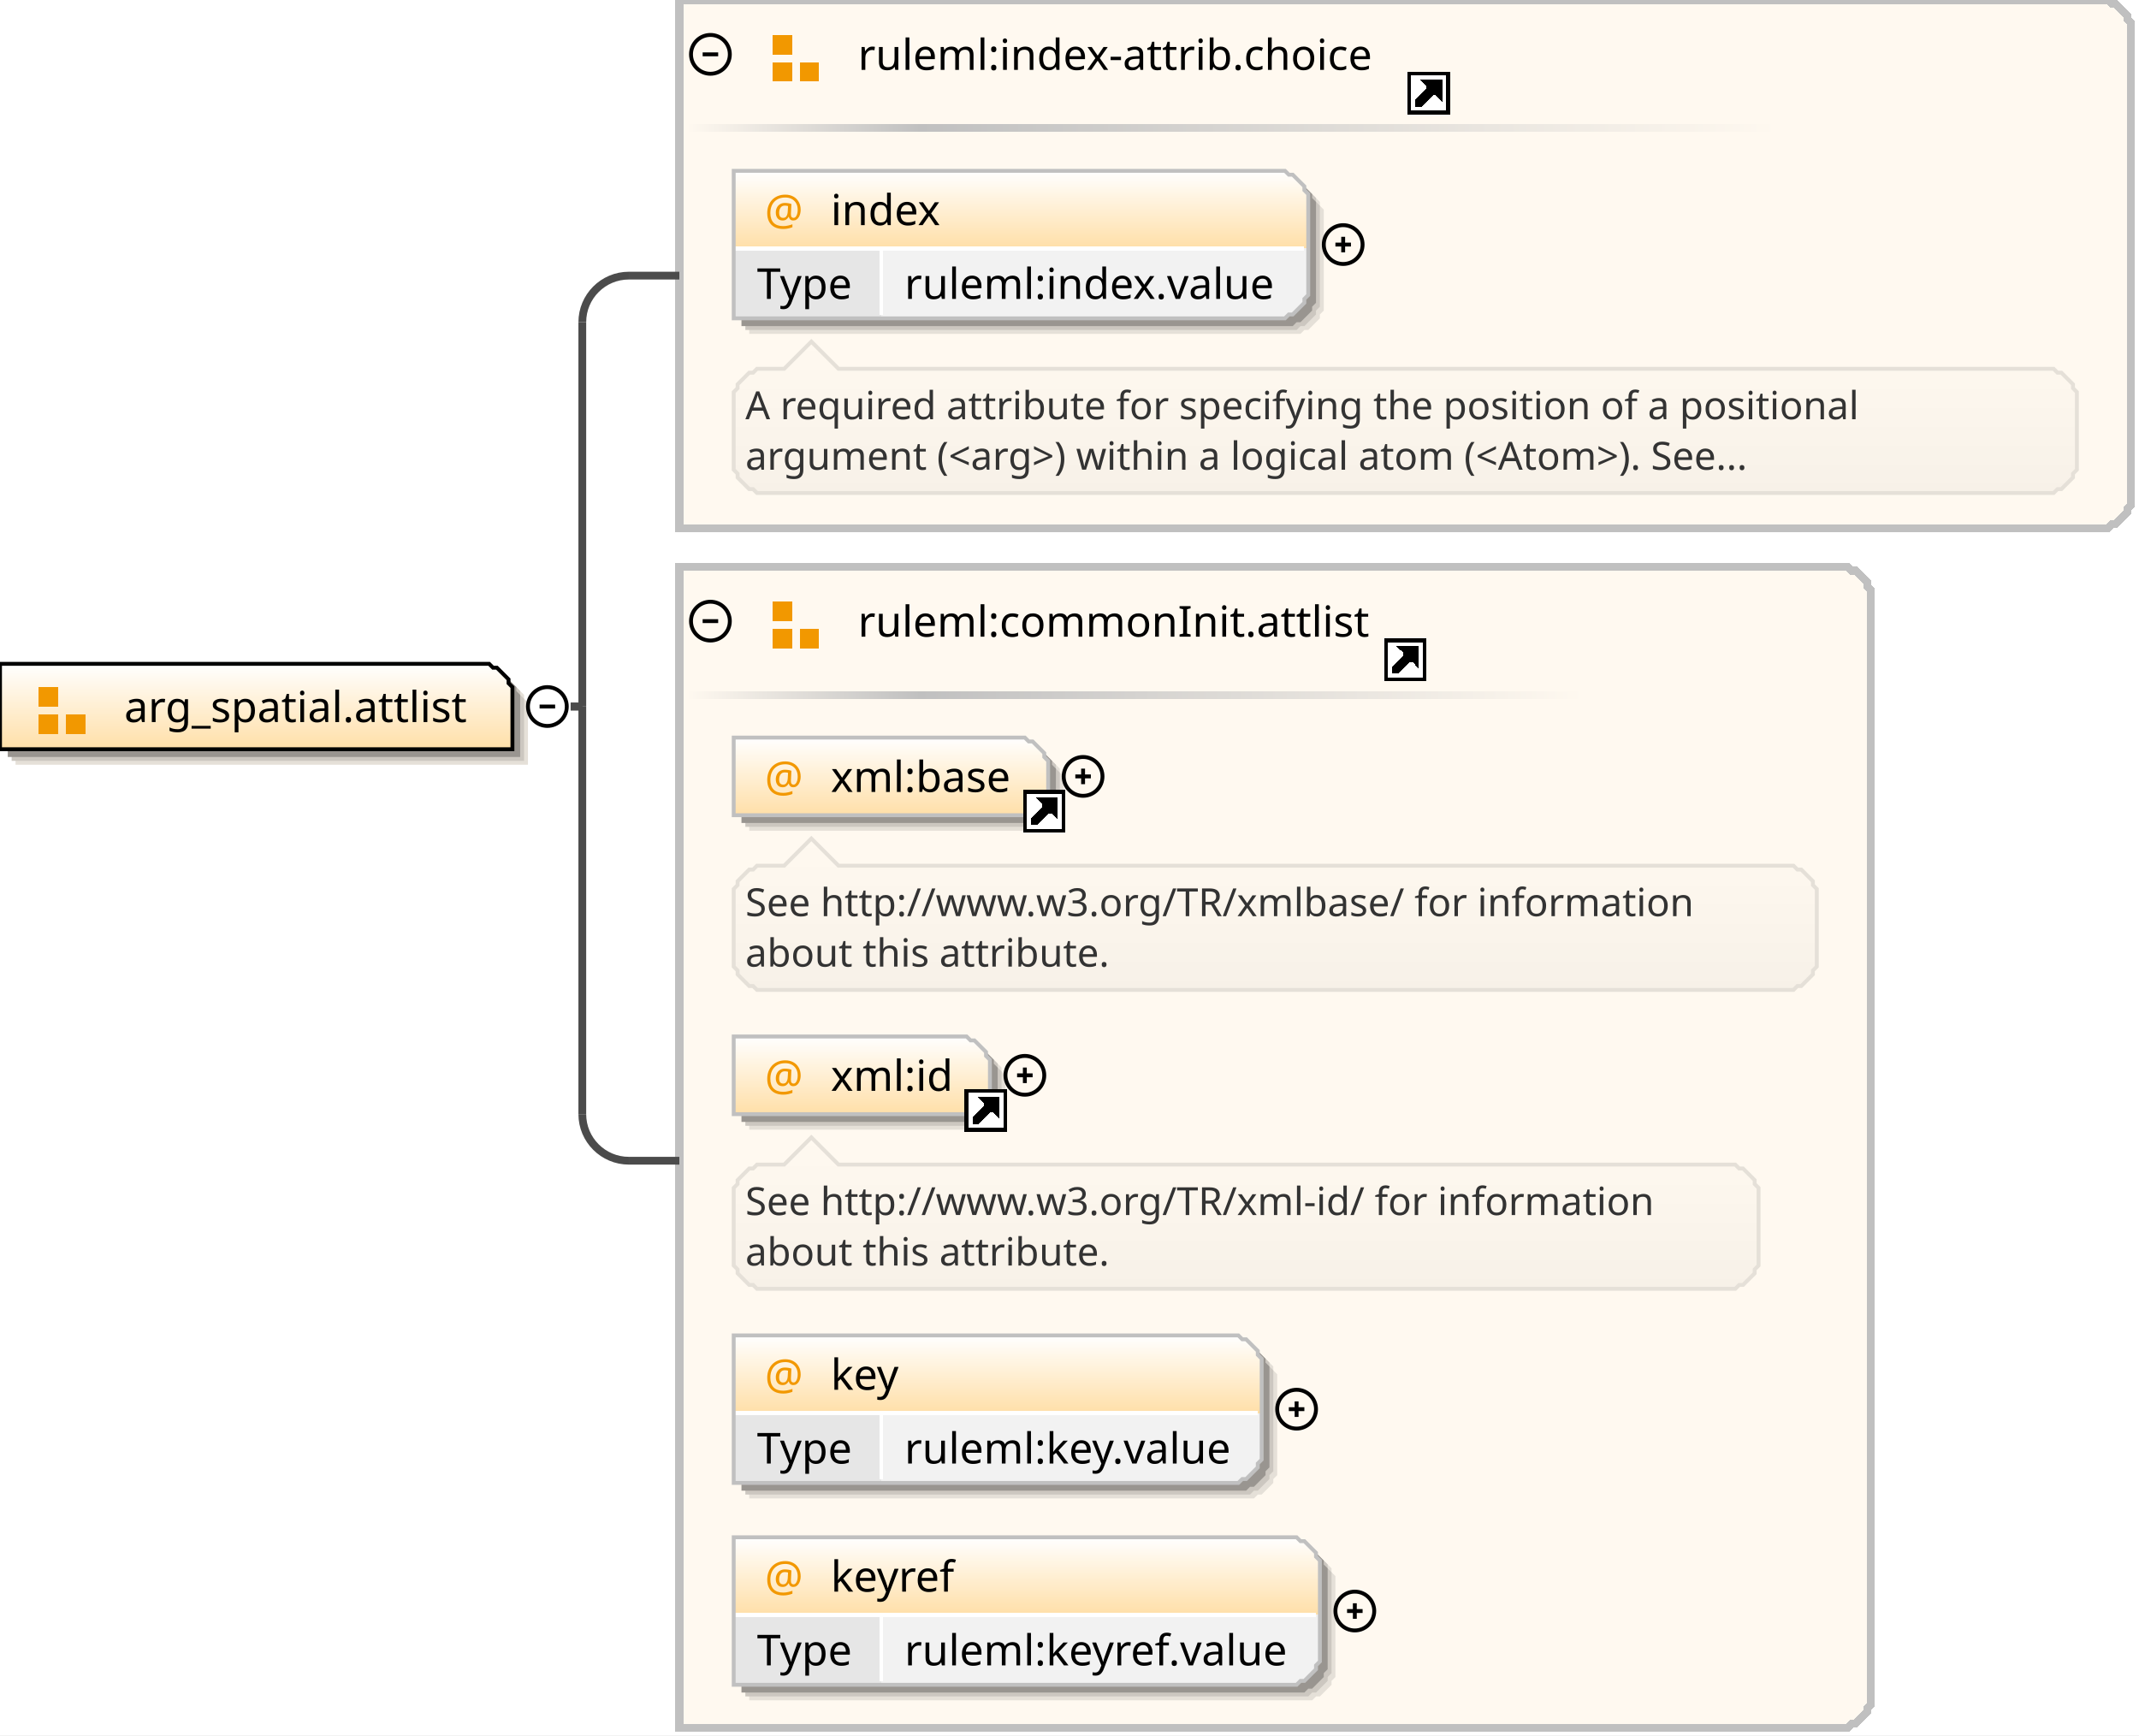
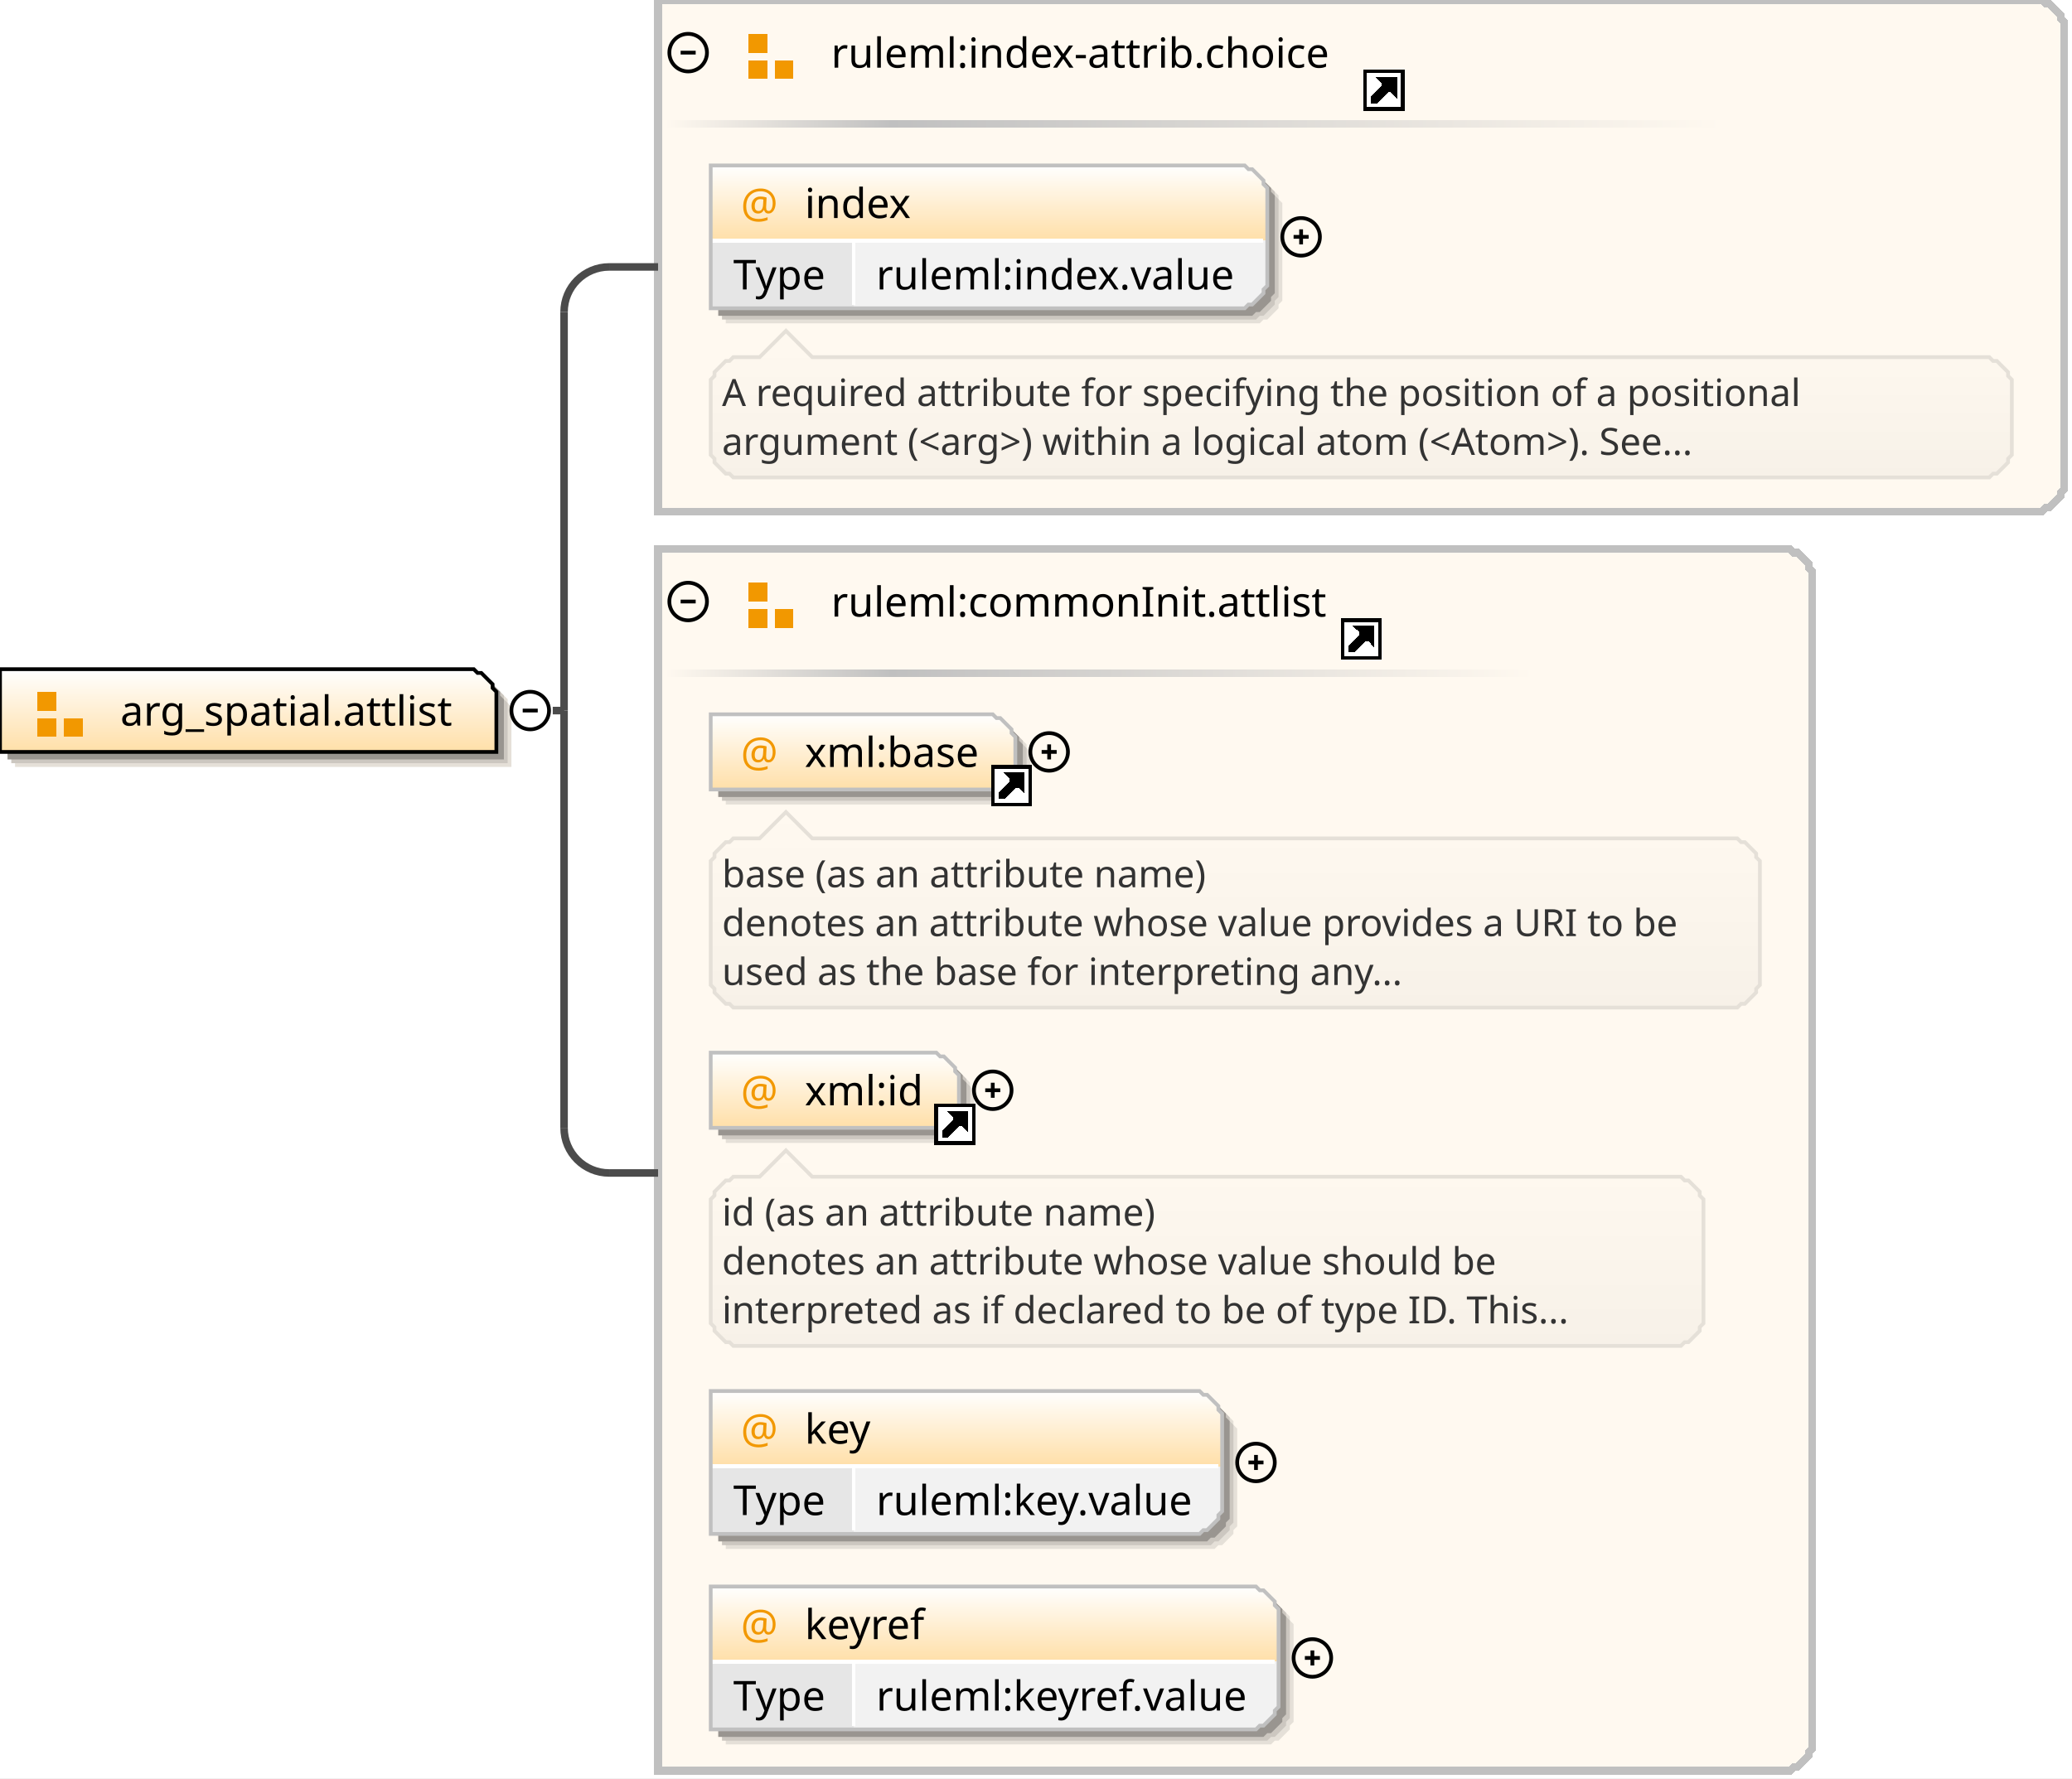
- <svg xmlns="http://www.w3.org/2000/svg" color-interpolation="auto" color-rendering="auto" fill="black" fill-opacity="1" font-family="'Dialog'" font-size="12" font-style="normal" font-weight="normal" height="447" image-rendering="auto" shape-rendering="auto" stroke="black" stroke-dasharray="none" stroke-dashoffset="0" stroke-linecap="square" stroke-linejoin="miter" stroke-miterlimit="10" stroke-opacity="1" stroke-width="1" text-rendering="auto" width="551">
+ <svg xmlns="http://www.w3.org/2000/svg" color-interpolation="auto" color-rendering="auto" fill="black" fill-opacity="1" font-family="'Dialog'" font-size="12" font-style="normal" font-weight="normal" height="473" image-rendering="auto" shape-rendering="auto" stroke="black" stroke-dasharray="none" stroke-dashoffset="0" stroke-linecap="square" stroke-linejoin="miter" stroke-miterlimit="10" stroke-opacity="1" stroke-width="1" text-rendering="auto" width="551">
  <defs id="genericDefs" />
  <g>
    <defs id="defs1">
-       <linearGradient gradientUnits="userSpaceOnUse" id="linearGradient1" spreadMethod="pad" x1="0" x2="0" y1="171" y2="193">
+       <linearGradient gradientUnits="userSpaceOnUse" id="linearGradient1" spreadMethod="pad" x1="0" x2="0" y1="178" y2="200">
        <stop offset="0%" stop-color="white" stop-opacity="1" />
        <stop offset="100%" stop-color="rgb(255,223,168)" stop-opacity="1" />
      </linearGradient>
      <linearGradient gradientUnits="userSpaceOnUse" id="linearGradient2" spreadMethod="pad" x1="237" x2="458" y1="32" y2="32">
        <stop offset="0%" stop-color="silver" stop-opacity="1" />
        <stop offset="100%" stop-color="rgb(255,249,240)" stop-opacity="1" />
      </linearGradient>
      <linearGradient gradientUnits="userSpaceOnUse" id="linearGradient3" spreadMethod="pad" x1="177" x2="237" y1="32" y2="32">
        <stop offset="0%" stop-color="rgb(255,249,240)" stop-opacity="1" />
        <stop offset="100%" stop-color="silver" stop-opacity="1" />
      </linearGradient>
      <linearGradient gradientUnits="userSpaceOnUse" id="linearGradient4" spreadMethod="pad" x1="189" x2="189" y1="44" y2="64">
        <stop offset="0%" stop-color="white" stop-opacity="1" />
        <stop offset="100%" stop-color="rgb(255,223,168)" stop-opacity="1" />
      </linearGradient>
      <linearGradient gradientUnits="userSpaceOnUse" id="linearGradient5" spreadMethod="pad" x1="189" x2="189" y1="88" y2="127">
        <stop offset="0%" stop-color="rgb(255,249,240)" stop-opacity="1" />
        <stop offset="100%" stop-color="rgb(247,241,232)" stop-opacity="1" />
      </linearGradient>
      <linearGradient gradientUnits="userSpaceOnUse" id="linearGradient6" spreadMethod="pad" x1="237" x2="408" y1="178" y2="178">
        <stop offset="0%" stop-color="silver" stop-opacity="1" />
        <stop offset="100%" stop-color="rgb(255,249,240)" stop-opacity="1" />
      </linearGradient>
      <linearGradient gradientUnits="userSpaceOnUse" id="linearGradient7" spreadMethod="pad" x1="177" x2="237" y1="178" y2="178">
        <stop offset="0%" stop-color="rgb(255,249,240)" stop-opacity="1" />
        <stop offset="100%" stop-color="silver" stop-opacity="1" />
      </linearGradient>
      <linearGradient gradientUnits="userSpaceOnUse" id="linearGradient8" spreadMethod="pad" x1="189" x2="189" y1="190" y2="210">
        <stop offset="0%" stop-color="white" stop-opacity="1" />
        <stop offset="100%" stop-color="rgb(255,223,168)" stop-opacity="1" />
      </linearGradient>
-       <linearGradient gradientUnits="userSpaceOnUse" id="linearGradient9" spreadMethod="pad" x1="189" x2="189" y1="216" y2="255">
+       <linearGradient gradientUnits="userSpaceOnUse" id="linearGradient9" spreadMethod="pad" x1="189" x2="189" y1="216" y2="268">
        <stop offset="0%" stop-color="rgb(255,249,240)" stop-opacity="1" />
        <stop offset="100%" stop-color="rgb(247,241,232)" stop-opacity="1" />
      </linearGradient>
-       <linearGradient gradientUnits="userSpaceOnUse" id="linearGradient10" spreadMethod="pad" x1="189" x2="189" y1="267" y2="287">
-         <stop offset="0%" stop-color="white" stop-opacity="1" />
-         <stop offset="100%" stop-color="rgb(255,223,168)" stop-opacity="1" />
-       </linearGradient>
-       <linearGradient gradientUnits="userSpaceOnUse" id="linearGradient11" spreadMethod="pad" x1="189" x2="189" y1="293" y2="332">
+       <linearGradient gradientUnits="userSpaceOnUse" id="linearGradient10" spreadMethod="pad" x1="189" x2="189" y1="280" y2="300">
+         <stop offset="0%" stop-color="white" stop-opacity="1" />
+         <stop offset="100%" stop-color="rgb(255,223,168)" stop-opacity="1" />
+       </linearGradient>
+       <linearGradient gradientUnits="userSpaceOnUse" id="linearGradient11" spreadMethod="pad" x1="189" x2="189" y1="306" y2="358">
        <stop offset="0%" stop-color="rgb(255,249,240)" stop-opacity="1" />
        <stop offset="100%" stop-color="rgb(247,241,232)" stop-opacity="1" />
      </linearGradient>
-       <linearGradient gradientUnits="userSpaceOnUse" id="linearGradient12" spreadMethod="pad" x1="189" x2="189" y1="344" y2="364">
-         <stop offset="0%" stop-color="white" stop-opacity="1" />
-         <stop offset="100%" stop-color="rgb(255,223,168)" stop-opacity="1" />
-       </linearGradient>
-       <linearGradient gradientUnits="userSpaceOnUse" id="linearGradient13" spreadMethod="pad" x1="189" x2="189" y1="396" y2="416">
+       <linearGradient gradientUnits="userSpaceOnUse" id="linearGradient12" spreadMethod="pad" x1="189" x2="189" y1="370" y2="390">
+         <stop offset="0%" stop-color="white" stop-opacity="1" />
+         <stop offset="100%" stop-color="rgb(255,223,168)" stop-opacity="1" />
+       </linearGradient>
+       <linearGradient gradientUnits="userSpaceOnUse" id="linearGradient13" spreadMethod="pad" x1="189" x2="189" y1="422" y2="442">
        <stop offset="0%" stop-color="white" stop-opacity="1" />
        <stop offset="100%" stop-color="rgb(255,223,168)" stop-opacity="1" />
      </linearGradient>
      <clipPath clipPathUnits="userSpaceOnUse" id="clipPath1">
-         <path d="M0 0 L551 0 L551 447 L0 447 L0 0 Z" />
+         <path d="M0 0 L551 0 L551 473 L0 473 L0 0 Z" />
      </clipPath>
    </defs>
    <g fill="white" stroke="white" text-rendering="geometricPrecision">
-       <rect clip-path="url(#clipPath1)" height="447" stroke="none" width="551" x="0" y="0" />
+       <rect clip-path="url(#clipPath1)" height="473" stroke="none" width="551" x="0" y="0" />
    </g>
    <g fill="rgb(229,224,216)" font-family="sans-serif" font-size="11" stroke="rgb(229,224,216)" text-rendering="geometricPrecision">
-       <polygon clip-path="url(#clipPath1)" points=" 4 175 130 175 131 176 132 176 133 177 134 178 135 179 135 180 136 181 136 197 4 197" stroke="none" />
-       <polygon clip-path="url(#clipPath1)" fill="rgb(204,199,192)" points=" 3 174 129 174 130 175 131 175 132 176 133 177 134 178 134 179 135 180 135 196 3 196" stroke="none" />
-       <polygon clip-path="url(#clipPath1)" fill="rgb(153,149,144)" points=" 2 173 128 173 129 174 130 174 131 175 132 176 133 177 133 178 134 179 134 195 2 195" stroke="none" />
-       <polygon clip-path="url(#clipPath1)" fill="url(#linearGradient1)" points=" 0 171 126 171 127 172 128 172 129 173 130 174 131 175 131 176 132 177 132 193 0 193" shape-rendering="crispEdges" stroke="none" />
-       <polygon clip-path="url(#clipPath1)" fill="none" points=" 0 171 126 171 127 172 128 172 129 173 130 174 131 175 131 176 132 177 132 193 0 193" stroke="black" stroke-linecap="butt" />
+       <polygon clip-path="url(#clipPath1)" points=" 4 182 130 182 131 183 132 183 133 184 134 185 135 186 135 187 136 188 136 204 4 204" stroke="none" />
+       <polygon clip-path="url(#clipPath1)" fill="rgb(204,199,192)" points=" 3 181 129 181 130 182 131 182 132 183 133 184 134 185 134 186 135 187 135 203 3 203" stroke="none" />
+       <polygon clip-path="url(#clipPath1)" fill="rgb(153,149,144)" points=" 2 180 128 180 129 181 130 181 131 182 132 183 133 184 133 185 134 186 134 202 2 202" stroke="none" />
+       <polygon clip-path="url(#clipPath1)" fill="url(#linearGradient1)" points=" 0 178 126 178 127 179 128 179 129 180 130 181 131 182 131 183 132 184 132 200 0 200" shape-rendering="crispEdges" stroke="none" />
+       <polygon clip-path="url(#clipPath1)" fill="none" points=" 0 178 126 178 127 179 128 179 129 180 130 181 131 182 131 183 132 184 132 200 0 200" stroke="black" stroke-linecap="butt" />
    </g>
    <g fill="rgb(242,152,0)" font-family="sans-serif" font-size="11" shape-rendering="crispEdges" stroke="rgb(242,152,0)" stroke-linecap="butt" text-rendering="geometricPrecision">
-       <rect clip-path="url(#clipPath1)" height="5" stroke="none" width="5" x="10" y="177" />
      <rect clip-path="url(#clipPath1)" height="5" stroke="none" width="5" x="10" y="184" />
-       <rect clip-path="url(#clipPath1)" height="5" stroke="none" width="5" x="17" y="184" />
-       <text clip-path="url(#clipPath1)" fill="black" stroke="none" x="32" xml:space="preserve" y="186">arg_spatial.attlist</text>
-       <circle clip-path="url(#clipPath1)" cx="141" cy="182" fill="none" r="5" shape-rendering="auto" stroke="black" />
-       <line clip-path="url(#clipPath1)" fill="none" shape-rendering="auto" stroke="black" x1="139" x2="143" y1="182" y2="182" />
+       <rect clip-path="url(#clipPath1)" height="5" stroke="none" width="5" x="10" y="191" />
+       <rect clip-path="url(#clipPath1)" height="5" stroke="none" width="5" x="17" y="191" />
+       <text clip-path="url(#clipPath1)" fill="black" stroke="none" x="32" xml:space="preserve" y="193">arg_spatial.attlist</text>
+       <circle clip-path="url(#clipPath1)" cx="141" cy="189" fill="none" r="5" shape-rendering="auto" stroke="black" />
+       <line clip-path="url(#clipPath1)" fill="none" shape-rendering="auto" stroke="black" x1="139" x2="143" y1="189" y2="189" />
      <polygon clip-path="url(#clipPath1)" fill="rgb(255,249,240)" points=" 175 0 543 0 544 1 545 1 546 2 547 3 548 4 548 5 549 6 549 130 548 131 548 132 547 133 546 134 545 135 544 135 543 136 175 136" stroke="none" stroke-width="2" />
      <polygon clip-path="url(#clipPath1)" fill="none" points=" 175 0 543 0 544 1 545 1 546 2 547 3 548 4 548 5 549 6 549 130 548 131 548 132 547 133 546 134 545 135 544 135 543 136 175 136" stroke="silver" stroke-width="2" />
      <rect clip-path="url(#clipPath1)" fill="url(#linearGradient2)" height="2" stroke="none" stroke-width="2" width="221" x="237" y="32" />
      <rect clip-path="url(#clipPath1)" fill="url(#linearGradient3)" height="2" stroke="none" stroke-width="2" width="60" x="177" y="32" />
      <rect clip-path="url(#clipPath1)" height="5" stroke="none" width="5" x="199" y="9" />
      <rect clip-path="url(#clipPath1)" height="5" stroke="none" width="5" x="199" y="16" />
      <rect clip-path="url(#clipPath1)" height="5" stroke="none" width="5" x="206" y="16" />
      <text clip-path="url(#clipPath1)" fill="black" stroke="none" x="221" xml:space="preserve" y="18">ruleml:index-attrib.choice</text>
      <rect clip-path="url(#clipPath1)" fill="white" height="10" stroke="none" width="10" x="363" y="19" />
      <polygon clip-path="url(#clipPath1)" fill="none" points=" 365 27 365 26 368 23 368 22 367 21 371 21 371 25 370 24 369 24 366 27" stroke="black" />
      <polygon clip-path="url(#clipPath1)" fill="black" points=" 365 27 365 26 368 23 368 22 367 21 371 21 371 25 370 24 369 24 366 27" stroke="none" />
      <rect clip-path="url(#clipPath1)" fill="none" height="10" stroke="black" width="10" x="363" y="19" />
      <circle clip-path="url(#clipPath1)" cx="183" cy="14" fill="none" r="5" shape-rendering="auto" stroke="black" />
      <line clip-path="url(#clipPath1)" fill="none" shape-rendering="auto" stroke="black" x1="181" x2="185" y1="14" y2="14" />
      <polygon clip-path="url(#clipPath1)" fill="rgb(229,224,216)" points=" 193 48 335 48 336 49 337 49 338 50 339 51 340 52 340 53 341 54 341 80 340 81 340 82 339 83 338 84 337 85 336 85 335 86 193 86" shape-rendering="auto" stroke="none" />
      <polygon clip-path="url(#clipPath1)" fill="rgb(204,199,192)" points=" 192 47 334 47 335 48 336 48 337 49 338 50 339 51 339 52 340 53 340 79 339 80 339 81 338 82 337 83 336 84 335 84 334 85 192 85" shape-rendering="auto" stroke="none" />
      <polygon clip-path="url(#clipPath1)" fill="rgb(153,149,144)" points=" 191 46 333 46 334 47 335 47 336 48 337 49 338 50 338 51 339 52 339 78 338 79 338 80 337 81 336 82 335 83 334 83 333 84 191 84" shape-rendering="auto" stroke="none" />
      <polygon clip-path="url(#clipPath1)" fill="url(#linearGradient4)" points=" 189 44 331 44 332 45 333 45 334 46 335 47 336 48 336 49 337 50 337 64 336 64 336 64 335 64 334 64 333 64 332 64 331 64 189 64" stroke="none" />
      <polygon clip-path="url(#clipPath1)" fill="rgb(230,230,230)" points=" 189 64 227 64 227 64 227 64 227 64 227 64 227 64 227 64 227 64 227 76 227 77 227 78 227 79 227 80 227 81 227 81 227 82 189 82" stroke="none" />
      <polygon clip-path="url(#clipPath1)" fill="rgb(242,242,242)" points=" 227 64 331 64 332 64 333 64 334 64 335 64 336 64 336 64 337 64 337 76 336 77 336 78 335 79 334 80 333 81 332 81 331 82 227 82" stroke="none" />
      <line clip-path="url(#clipPath1)" fill="none" stroke="white" x1="189" x2="336" y1="64" y2="64" />
      <text clip-path="url(#clipPath1)" fill="black" stroke="none" x="195" xml:space="preserve" y="77">Type</text>
      <text clip-path="url(#clipPath1)" fill="black" stroke="none" x="233" xml:space="preserve" y="77">ruleml:index.value</text>
      <line clip-path="url(#clipPath1)" fill="none" stroke="white" x1="227" x2="227" y1="64" y2="81" />
      <polygon clip-path="url(#clipPath1)" fill="none" points=" 189 44 331 44 332 45 333 45 334 46 335 47 336 48 336 49 337 50 337 76 336 77 336 78 335 79 334 80 333 81 332 81 331 82 189 82" shape-rendering="auto" stroke="silver" />
      <text clip-path="url(#clipPath1)" stroke="none" x="197" xml:space="preserve" y="58">@</text>
      <text clip-path="url(#clipPath1)" fill="black" stroke="none" x="214" xml:space="preserve" y="58">index</text>
      <circle clip-path="url(#clipPath1)" cx="346" cy="63" fill="none" r="5" shape-rendering="auto" stroke="black" />
      <line clip-path="url(#clipPath1)" fill="none" shape-rendering="auto" stroke="black" x1="344" x2="348" y1="63" y2="63" />
      <line clip-path="url(#clipPath1)" fill="none" shape-rendering="auto" stroke="black" x1="346" x2="346" y1="61" y2="65" />
      <polygon clip-path="url(#clipPath1)" fill="url(#linearGradient5)" points=" 189 101 190 100 190 99 191 98 192 97 193 96 194 96 195 95 202 95 209 88 216 95 529 95 530 96 531 96 532 97 533 98 534 99 534 100 535 101 535 121 534 122 534 123 533 124 532 125 531 126 530 126 529 127 195 127 194 126 193 126 192 125 191 124 190 123 190 122 189 121" stroke="none" />
      <polygon clip-path="url(#clipPath1)" fill="none" points=" 189 101 190 100 190 99 191 98 192 97 193 96 194 96 195 95 202 95 209 88 216 95 529 95 530 96 531 96 532 97 533 98 534 99 534 100 535 101 535 121 534 122 534 123 533 124 532 125 531 126 530 126 529 127 195 127 194 126 193 126 192 125 191 124 190 123 190 122 189 121" shape-rendering="auto" stroke="rgb(229,224,216)" />
      <text clip-path="url(#clipPath1)" fill="rgb(51,51,51)" font-size="10" stroke="none" x="192" xml:space="preserve" y="108">A required attribute for specifying the position of a positional </text>
      <text clip-path="url(#clipPath1)" fill="rgb(51,51,51)" font-size="10" stroke="none" x="192" xml:space="preserve" y="121">argument (&lt;arg&gt;) within a logical atom (&lt;Atom&gt;). See...</text>
    </g>
    <g fill="rgb(75,75,75)" font-family="sans-serif" font-size="11" stroke="rgb(75,75,75)" stroke-linecap="butt" stroke-width="2" text-rendering="geometricPrecision">
-       <line clip-path="url(#clipPath1)" fill="none" x1="147" x2="150" y1="182" y2="182" />
-       <line clip-path="url(#clipPath1)" fill="none" x1="150" x2="150" y1="83" y2="182" />
+       <line clip-path="url(#clipPath1)" fill="none" x1="147" x2="150" y1="189" y2="189" />
+       <line clip-path="url(#clipPath1)" fill="none" x1="150" x2="150" y1="83" y2="189" />
      <line clip-path="url(#clipPath1)" fill="none" x1="162" x2="175" y1="71" y2="71" />
      <path clip-path="url(#clipPath1)" d="M150 83 A12 12 0 0 1 162 71" fill="none" />
-       <polygon clip-path="url(#clipPath1)" fill="rgb(255,249,240)" points=" 175 146 476 146 477 147 478 147 479 148 480 149 481 150 481 151 482 152 482 439 481 440 481 441 480 442 479 443 478 444 477 444 476 445 175 445" shape-rendering="crispEdges" stroke="none" />
-       <polygon clip-path="url(#clipPath1)" fill="none" points=" 175 146 476 146 477 147 478 147 479 148 480 149 481 150 481 151 482 152 482 439 481 440 481 441 480 442 479 443 478 444 477 444 476 445 175 445" shape-rendering="crispEdges" stroke="silver" />
+       <polygon clip-path="url(#clipPath1)" fill="rgb(255,249,240)" points=" 175 146 476 146 477 147 478 147 479 148 480 149 481 150 481 151 482 152 482 465 481 466 481 467 480 468 479 469 478 470 477 470 476 471 175 471" shape-rendering="crispEdges" stroke="none" />
+       <polygon clip-path="url(#clipPath1)" fill="none" points=" 175 146 476 146 477 147 478 147 479 148 480 149 481 150 481 151 482 152 482 465 481 466 481 467 480 468 479 469 478 470 477 470 476 471 175 471" shape-rendering="crispEdges" stroke="silver" />
      <rect clip-path="url(#clipPath1)" fill="url(#linearGradient6)" height="2" shape-rendering="crispEdges" stroke="none" width="171" x="237" y="178" />
      <rect clip-path="url(#clipPath1)" fill="url(#linearGradient7)" height="2" shape-rendering="crispEdges" stroke="none" width="60" x="177" y="178" />
    </g>
    <g fill="rgb(242,152,0)" font-family="sans-serif" font-size="11" shape-rendering="crispEdges" stroke="rgb(242,152,0)" stroke-linecap="butt" text-rendering="geometricPrecision">
      <rect clip-path="url(#clipPath1)" height="5" stroke="none" width="5" x="199" y="155" />
      <rect clip-path="url(#clipPath1)" height="5" stroke="none" width="5" x="199" y="162" />
      <rect clip-path="url(#clipPath1)" height="5" stroke="none" width="5" x="206" y="162" />
      <text clip-path="url(#clipPath1)" fill="black" stroke="none" x="221" xml:space="preserve" y="164">ruleml:commonInit.attlist</text>
      <rect clip-path="url(#clipPath1)" fill="white" height="10" stroke="none" width="10" x="357" y="165" />
      <polygon clip-path="url(#clipPath1)" fill="none" points=" 359 173 359 172 362 169 362 168 361 167 365 167 365 171 364 170 363 170 360 173" stroke="black" />
      <polygon clip-path="url(#clipPath1)" fill="black" points=" 359 173 359 172 362 169 362 168 361 167 365 167 365 171 364 170 363 170 360 173" stroke="none" />
      <rect clip-path="url(#clipPath1)" fill="none" height="10" stroke="black" width="10" x="357" y="165" />
      <circle clip-path="url(#clipPath1)" cx="183" cy="160" fill="none" r="5" shape-rendering="auto" stroke="black" />
      <line clip-path="url(#clipPath1)" fill="none" shape-rendering="auto" stroke="black" x1="181" x2="185" y1="160" y2="160" />
      <polygon clip-path="url(#clipPath1)" fill="rgb(229,224,216)" points=" 193 194 268 194 269 195 270 195 271 196 272 197 273 198 273 199 274 200 274 208 273 209 273 210 272 211 271 212 270 213 269 213 268 214 193 214" shape-rendering="auto" stroke="none" />
      <polygon clip-path="url(#clipPath1)" fill="rgb(204,199,192)" points=" 192 193 267 193 268 194 269 194 270 195 271 196 272 197 272 198 273 199 273 207 272 208 272 209 271 210 270 211 269 212 268 212 267 213 192 213" shape-rendering="auto" stroke="none" />
      <polygon clip-path="url(#clipPath1)" fill="rgb(153,149,144)" points=" 191 192 266 192 267 193 268 193 269 194 270 195 271 196 271 197 272 198 272 206 271 207 271 208 270 209 269 210 268 211 267 211 266 212 191 212" shape-rendering="auto" stroke="none" />
      <polygon clip-path="url(#clipPath1)" fill="url(#linearGradient8)" points=" 189 190 264 190 265 191 266 191 267 192 268 193 269 194 269 195 270 196 270 204 269 205 269 206 268 207 267 208 266 209 265 209 264 210 189 210" stroke="none" />
      <polygon clip-path="url(#clipPath1)" fill="none" points=" 189 190 264 190 265 191 266 191 267 192 268 193 269 194 269 195 270 196 270 204 269 205 269 206 268 207 267 208 266 209 265 209 264 210 189 210" shape-rendering="auto" stroke="silver" />
      <text clip-path="url(#clipPath1)" stroke="none" x="197" xml:space="preserve" y="204">@</text>
      <text clip-path="url(#clipPath1)" fill="black" stroke="none" x="214" xml:space="preserve" y="204">xml:base</text>
      <rect clip-path="url(#clipPath1)" fill="white" height="10" stroke="none" width="10" x="264" y="204" />
      <polygon clip-path="url(#clipPath1)" fill="none" points=" 266 212 266 211 269 208 269 207 268 206 272 206 272 210 271 209 270 209 267 212" stroke="black" />
      <polygon clip-path="url(#clipPath1)" fill="black" points=" 266 212 266 211 269 208 269 207 268 206 272 206 272 210 271 209 270 209 267 212" stroke="none" />
      <rect clip-path="url(#clipPath1)" fill="none" height="10" stroke="black" width="10" x="264" y="204" />
      <circle clip-path="url(#clipPath1)" cx="279" cy="200" fill="none" r="5" shape-rendering="auto" stroke="black" />
      <line clip-path="url(#clipPath1)" fill="none" shape-rendering="auto" stroke="black" x1="277" x2="281" y1="200" y2="200" />
      <line clip-path="url(#clipPath1)" fill="none" shape-rendering="auto" stroke="black" x1="279" x2="279" y1="198" y2="202" />
-       <polygon clip-path="url(#clipPath1)" fill="url(#linearGradient9)" points=" 189 229 190 228 190 227 191 226 192 225 193 224 194 224 195 223 202 223 209 216 216 223 462 223 463 224 464 224 465 225 466 226 467 227 467 228 468 229 468 249 467 250 467 251 466 252 465 253 464 254 463 254 462 255 195 255 194 254 193 254 192 253 191 252 190 251 190 250 189 249" stroke="none" />
-       <polygon clip-path="url(#clipPath1)" fill="none" points=" 189 229 190 228 190 227 191 226 192 225 193 224 194 224 195 223 202 223 209 216 216 223 462 223 463 224 464 224 465 225 466 226 467 227 467 228 468 229 468 249 467 250 467 251 466 252 465 253 464 254 463 254 462 255 195 255 194 254 193 254 192 253 191 252 190 251 190 250 189 249" shape-rendering="auto" stroke="rgb(229,224,216)" />
-       <text clip-path="url(#clipPath1)" fill="rgb(51,51,51)" font-size="10" stroke="none" x="192" xml:space="preserve" y="236">See http://www.w3.org/TR/xmlbase/ for information </text>
-       <text clip-path="url(#clipPath1)" fill="rgb(51,51,51)" font-size="10" stroke="none" x="192" xml:space="preserve" y="249">about this attribute.</text>
-       <polygon clip-path="url(#clipPath1)" fill="rgb(229,224,216)" points=" 193 271 253 271 254 272 255 272 256 273 257 274 258 275 258 276 259 277 259 285 258 286 258 287 257 288 256 289 255 290 254 290 253 291 193 291" shape-rendering="auto" stroke="none" />
-       <polygon clip-path="url(#clipPath1)" fill="rgb(204,199,192)" points=" 192 270 252 270 253 271 254 271 255 272 256 273 257 274 257 275 258 276 258 284 257 285 257 286 256 287 255 288 254 289 253 289 252 290 192 290" shape-rendering="auto" stroke="none" />
-       <polygon clip-path="url(#clipPath1)" fill="rgb(153,149,144)" points=" 191 269 251 269 252 270 253 270 254 271 255 272 256 273 256 274 257 275 257 283 256 284 256 285 255 286 254 287 253 288 252 288 251 289 191 289" shape-rendering="auto" stroke="none" />
-       <polygon clip-path="url(#clipPath1)" fill="url(#linearGradient10)" points=" 189 267 249 267 250 268 251 268 252 269 253 270 254 271 254 272 255 273 255 281 254 282 254 283 253 284 252 285 251 286 250 286 249 287 189 287" stroke="none" />
-       <polygon clip-path="url(#clipPath1)" fill="none" points=" 189 267 249 267 250 268 251 268 252 269 253 270 254 271 254 272 255 273 255 281 254 282 254 283 253 284 252 285 251 286 250 286 249 287 189 287" shape-rendering="auto" stroke="silver" />
-       <text clip-path="url(#clipPath1)" stroke="none" x="197" xml:space="preserve" y="281">@</text>
-       <text clip-path="url(#clipPath1)" fill="black" stroke="none" x="214" xml:space="preserve" y="281">xml:id</text>
-       <rect clip-path="url(#clipPath1)" fill="white" height="10" stroke="none" width="10" x="249" y="281" />
-       <polygon clip-path="url(#clipPath1)" fill="none" points=" 251 289 251 288 254 285 254 284 253 283 257 283 257 287 256 286 255 286 252 289" stroke="black" />
-       <polygon clip-path="url(#clipPath1)" fill="black" points=" 251 289 251 288 254 285 254 284 253 283 257 283 257 287 256 286 255 286 252 289" stroke="none" />
-       <rect clip-path="url(#clipPath1)" fill="none" height="10" stroke="black" width="10" x="249" y="281" />
-       <circle clip-path="url(#clipPath1)" cx="264" cy="277" fill="none" r="5" shape-rendering="auto" stroke="black" />
-       <line clip-path="url(#clipPath1)" fill="none" shape-rendering="auto" stroke="black" x1="262" x2="266" y1="277" y2="277" />
-       <line clip-path="url(#clipPath1)" fill="none" shape-rendering="auto" stroke="black" x1="264" x2="264" y1="275" y2="279" />
-       <polygon clip-path="url(#clipPath1)" fill="url(#linearGradient11)" points=" 189 306 190 305 190 304 191 303 192 302 193 301 194 301 195 300 202 300 209 293 216 300 447 300 448 301 449 301 450 302 451 303 452 304 452 305 453 306 453 326 452 327 452 328 451 329 450 330 449 331 448 331 447 332 195 332 194 331 193 331 192 330 191 329 190 328 190 327 189 326" stroke="none" />
-       <polygon clip-path="url(#clipPath1)" fill="none" points=" 189 306 190 305 190 304 191 303 192 302 193 301 194 301 195 300 202 300 209 293 216 300 447 300 448 301 449 301 450 302 451 303 452 304 452 305 453 306 453 326 452 327 452 328 451 329 450 330 449 331 448 331 447 332 195 332 194 331 193 331 192 330 191 329 190 328 190 327 189 326" shape-rendering="auto" stroke="rgb(229,224,216)" />
-       <text clip-path="url(#clipPath1)" fill="rgb(51,51,51)" font-size="10" stroke="none" x="192" xml:space="preserve" y="313">See http://www.w3.org/TR/xml-id/ for information </text>
-       <text clip-path="url(#clipPath1)" fill="rgb(51,51,51)" font-size="10" stroke="none" x="192" xml:space="preserve" y="326">about this attribute.</text>
-       <polygon clip-path="url(#clipPath1)" fill="rgb(229,224,216)" points=" 193 348 323 348 324 349 325 349 326 350 327 351 328 352 328 353 329 354 329 380 328 381 328 382 327 383 326 384 325 385 324 385 323 386 193 386" shape-rendering="auto" stroke="none" />
-       <polygon clip-path="url(#clipPath1)" fill="rgb(204,199,192)" points=" 192 347 322 347 323 348 324 348 325 349 326 350 327 351 327 352 328 353 328 379 327 380 327 381 326 382 325 383 324 384 323 384 322 385 192 385" shape-rendering="auto" stroke="none" />
-       <polygon clip-path="url(#clipPath1)" fill="rgb(153,149,144)" points=" 191 346 321 346 322 347 323 347 324 348 325 349 326 350 326 351 327 352 327 378 326 379 326 380 325 381 324 382 323 383 322 383 321 384 191 384" shape-rendering="auto" stroke="none" />
-       <polygon clip-path="url(#clipPath1)" fill="url(#linearGradient12)" points=" 189 344 319 344 320 345 321 345 322 346 323 347 324 348 324 349 325 350 325 364 324 364 324 364 323 364 322 364 321 364 320 364 319 364 189 364" stroke="none" />
-       <polygon clip-path="url(#clipPath1)" fill="rgb(230,230,230)" points=" 189 364 227 364 227 364 227 364 227 364 227 364 227 364 227 364 227 364 227 376 227 377 227 378 227 379 227 380 227 381 227 381 227 382 189 382" stroke="none" />
-       <polygon clip-path="url(#clipPath1)" fill="rgb(242,242,242)" points=" 227 364 319 364 320 364 321 364 322 364 323 364 324 364 324 364 325 364 325 376 324 377 324 378 323 379 322 380 321 381 320 381 319 382 227 382" stroke="none" />
-       <line clip-path="url(#clipPath1)" fill="none" stroke="white" x1="189" x2="324" y1="364" y2="364" />
-       <text clip-path="url(#clipPath1)" fill="black" stroke="none" x="195" xml:space="preserve" y="377">Type</text>
-       <text clip-path="url(#clipPath1)" fill="black" stroke="none" x="233" xml:space="preserve" y="377">ruleml:key.value</text>
-       <line clip-path="url(#clipPath1)" fill="none" stroke="white" x1="227" x2="227" y1="364" y2="381" />
-       <polygon clip-path="url(#clipPath1)" fill="none" points=" 189 344 319 344 320 345 321 345 322 346 323 347 324 348 324 349 325 350 325 376 324 377 324 378 323 379 322 380 321 381 320 381 319 382 189 382" shape-rendering="auto" stroke="silver" />
-       <text clip-path="url(#clipPath1)" stroke="none" x="197" xml:space="preserve" y="358">@</text>
-       <text clip-path="url(#clipPath1)" fill="black" stroke="none" x="214" xml:space="preserve" y="358">key</text>
-       <circle clip-path="url(#clipPath1)" cx="334" cy="363" fill="none" r="5" shape-rendering="auto" stroke="black" />
-       <line clip-path="url(#clipPath1)" fill="none" shape-rendering="auto" stroke="black" x1="332" x2="336" y1="363" y2="363" />
-       <line clip-path="url(#clipPath1)" fill="none" shape-rendering="auto" stroke="black" x1="334" x2="334" y1="361" y2="365" />
-       <polygon clip-path="url(#clipPath1)" fill="rgb(229,224,216)" points=" 193 400 338 400 339 401 340 401 341 402 342 403 343 404 343 405 344 406 344 432 343 433 343 434 342 435 341 436 340 437 339 437 338 438 193 438" shape-rendering="auto" stroke="none" />
-       <polygon clip-path="url(#clipPath1)" fill="rgb(204,199,192)" points=" 192 399 337 399 338 400 339 400 340 401 341 402 342 403 342 404 343 405 343 431 342 432 342 433 341 434 340 435 339 436 338 436 337 437 192 437" shape-rendering="auto" stroke="none" />
-       <polygon clip-path="url(#clipPath1)" fill="rgb(153,149,144)" points=" 191 398 336 398 337 399 338 399 339 400 340 401 341 402 341 403 342 404 342 430 341 431 341 432 340 433 339 434 338 435 337 435 336 436 191 436" shape-rendering="auto" stroke="none" />
-       <polygon clip-path="url(#clipPath1)" fill="url(#linearGradient13)" points=" 189 396 334 396 335 397 336 397 337 398 338 399 339 400 339 401 340 402 340 416 339 416 339 416 338 416 337 416 336 416 335 416 334 416 189 416" stroke="none" />
-       <polygon clip-path="url(#clipPath1)" fill="rgb(230,230,230)" points=" 189 416 227 416 227 416 227 416 227 416 227 416 227 416 227 416 227 416 227 428 227 429 227 430 227 431 227 432 227 433 227 433 227 434 189 434" stroke="none" />
-       <polygon clip-path="url(#clipPath1)" fill="rgb(242,242,242)" points=" 227 416 334 416 335 416 336 416 337 416 338 416 339 416 339 416 340 416 340 428 339 429 339 430 338 431 337 432 336 433 335 433 334 434 227 434" stroke="none" />
-       <line clip-path="url(#clipPath1)" fill="none" stroke="white" x1="189" x2="339" y1="416" y2="416" />
-       <text clip-path="url(#clipPath1)" fill="black" stroke="none" x="195" xml:space="preserve" y="429">Type</text>
-       <text clip-path="url(#clipPath1)" fill="black" stroke="none" x="233" xml:space="preserve" y="429">ruleml:keyref.value</text>
-       <line clip-path="url(#clipPath1)" fill="none" stroke="white" x1="227" x2="227" y1="416" y2="433" />
-       <polygon clip-path="url(#clipPath1)" fill="none" points=" 189 396 334 396 335 397 336 397 337 398 338 399 339 400 339 401 340 402 340 428 339 429 339 430 338 431 337 432 336 433 335 433 334 434 189 434" shape-rendering="auto" stroke="silver" />
-       <text clip-path="url(#clipPath1)" stroke="none" x="197" xml:space="preserve" y="410">@</text>
-       <text clip-path="url(#clipPath1)" fill="black" stroke="none" x="214" xml:space="preserve" y="410">keyref</text>
-       <circle clip-path="url(#clipPath1)" cx="349" cy="415" fill="none" r="5" shape-rendering="auto" stroke="black" />
-       <line clip-path="url(#clipPath1)" fill="none" shape-rendering="auto" stroke="black" x1="347" x2="351" y1="415" y2="415" />
-       <line clip-path="url(#clipPath1)" fill="none" shape-rendering="auto" stroke="black" x1="349" x2="349" y1="413" y2="417" />
+       <polygon clip-path="url(#clipPath1)" fill="url(#linearGradient9)" points=" 189 229 190 228 190 227 191 226 192 225 193 224 194 224 195 223 202 223 209 216 216 223 462 223 463 224 464 224 465 225 466 226 467 227 467 228 468 229 468 262 467 263 467 264 466 265 465 266 464 267 463 267 462 268 195 268 194 267 193 267 192 266 191 265 190 264 190 263 189 262" stroke="none" />
+       <polygon clip-path="url(#clipPath1)" fill="none" points=" 189 229 190 228 190 227 191 226 192 225 193 224 194 224 195 223 202 223 209 216 216 223 462 223 463 224 464 224 465 225 466 226 467 227 467 228 468 229 468 262 467 263 467 264 466 265 465 266 464 267 463 267 462 268 195 268 194 267 193 267 192 266 191 265 190 264 190 263 189 262" shape-rendering="auto" stroke="rgb(229,224,216)" />
+       <text clip-path="url(#clipPath1)" fill="rgb(51,51,51)" font-size="10" stroke="none" x="192" xml:space="preserve" y="236">base (as an attribute name)</text>
+       <text clip-path="url(#clipPath1)" fill="rgb(51,51,51)" font-size="10" stroke="none" x="192" xml:space="preserve" y="249">denotes an attribute whose value provides a URI to be </text>
+       <text clip-path="url(#clipPath1)" fill="rgb(51,51,51)" font-size="10" stroke="none" x="192" xml:space="preserve" y="262">used as the base for interpreting any...</text>
+       <polygon clip-path="url(#clipPath1)" fill="rgb(229,224,216)" points=" 193 284 253 284 254 285 255 285 256 286 257 287 258 288 258 289 259 290 259 298 258 299 258 300 257 301 256 302 255 303 254 303 253 304 193 304" shape-rendering="auto" stroke="none" />
+       <polygon clip-path="url(#clipPath1)" fill="rgb(204,199,192)" points=" 192 283 252 283 253 284 254 284 255 285 256 286 257 287 257 288 258 289 258 297 257 298 257 299 256 300 255 301 254 302 253 302 252 303 192 303" shape-rendering="auto" stroke="none" />
+       <polygon clip-path="url(#clipPath1)" fill="rgb(153,149,144)" points=" 191 282 251 282 252 283 253 283 254 284 255 285 256 286 256 287 257 288 257 296 256 297 256 298 255 299 254 300 253 301 252 301 251 302 191 302" shape-rendering="auto" stroke="none" />
+       <polygon clip-path="url(#clipPath1)" fill="url(#linearGradient10)" points=" 189 280 249 280 250 281 251 281 252 282 253 283 254 284 254 285 255 286 255 294 254 295 254 296 253 297 252 298 251 299 250 299 249 300 189 300" stroke="none" />
+       <polygon clip-path="url(#clipPath1)" fill="none" points=" 189 280 249 280 250 281 251 281 252 282 253 283 254 284 254 285 255 286 255 294 254 295 254 296 253 297 252 298 251 299 250 299 249 300 189 300" shape-rendering="auto" stroke="silver" />
+       <text clip-path="url(#clipPath1)" stroke="none" x="197" xml:space="preserve" y="294">@</text>
+       <text clip-path="url(#clipPath1)" fill="black" stroke="none" x="214" xml:space="preserve" y="294">xml:id</text>
+       <rect clip-path="url(#clipPath1)" fill="white" height="10" stroke="none" width="10" x="249" y="294" />
+       <polygon clip-path="url(#clipPath1)" fill="none" points=" 251 302 251 301 254 298 254 297 253 296 257 296 257 300 256 299 255 299 252 302" stroke="black" />
+       <polygon clip-path="url(#clipPath1)" fill="black" points=" 251 302 251 301 254 298 254 297 253 296 257 296 257 300 256 299 255 299 252 302" stroke="none" />
+       <rect clip-path="url(#clipPath1)" fill="none" height="10" stroke="black" width="10" x="249" y="294" />
+       <circle clip-path="url(#clipPath1)" cx="264" cy="290" fill="none" r="5" shape-rendering="auto" stroke="black" />
+       <line clip-path="url(#clipPath1)" fill="none" shape-rendering="auto" stroke="black" x1="262" x2="266" y1="290" y2="290" />
+       <line clip-path="url(#clipPath1)" fill="none" shape-rendering="auto" stroke="black" x1="264" x2="264" y1="288" y2="292" />
+       <polygon clip-path="url(#clipPath1)" fill="url(#linearGradient11)" points=" 189 319 190 318 190 317 191 316 192 315 193 314 194 314 195 313 202 313 209 306 216 313 447 313 448 314 449 314 450 315 451 316 452 317 452 318 453 319 453 352 452 353 452 354 451 355 450 356 449 357 448 357 447 358 195 358 194 357 193 357 192 356 191 355 190 354 190 353 189 352" stroke="none" />
+       <polygon clip-path="url(#clipPath1)" fill="none" points=" 189 319 190 318 190 317 191 316 192 315 193 314 194 314 195 313 202 313 209 306 216 313 447 313 448 314 449 314 450 315 451 316 452 317 452 318 453 319 453 352 452 353 452 354 451 355 450 356 449 357 448 357 447 358 195 358 194 357 193 357 192 356 191 355 190 354 190 353 189 352" shape-rendering="auto" stroke="rgb(229,224,216)" />
+       <text clip-path="url(#clipPath1)" fill="rgb(51,51,51)" font-size="10" stroke="none" x="192" xml:space="preserve" y="326">id (as an attribute name)</text>
+       <text clip-path="url(#clipPath1)" fill="rgb(51,51,51)" font-size="10" stroke="none" x="192" xml:space="preserve" y="339">denotes an attribute whose value should be </text>
+       <text clip-path="url(#clipPath1)" fill="rgb(51,51,51)" font-size="10" stroke="none" x="192" xml:space="preserve" y="352">interpreted as if declared to be of type ID. This...</text>
+       <polygon clip-path="url(#clipPath1)" fill="rgb(229,224,216)" points=" 193 374 323 374 324 375 325 375 326 376 327 377 328 378 328 379 329 380 329 406 328 407 328 408 327 409 326 410 325 411 324 411 323 412 193 412" shape-rendering="auto" stroke="none" />
+       <polygon clip-path="url(#clipPath1)" fill="rgb(204,199,192)" points=" 192 373 322 373 323 374 324 374 325 375 326 376 327 377 327 378 328 379 328 405 327 406 327 407 326 408 325 409 324 410 323 410 322 411 192 411" shape-rendering="auto" stroke="none" />
+       <polygon clip-path="url(#clipPath1)" fill="rgb(153,149,144)" points=" 191 372 321 372 322 373 323 373 324 374 325 375 326 376 326 377 327 378 327 404 326 405 326 406 325 407 324 408 323 409 322 409 321 410 191 410" shape-rendering="auto" stroke="none" />
+       <polygon clip-path="url(#clipPath1)" fill="url(#linearGradient12)" points=" 189 370 319 370 320 371 321 371 322 372 323 373 324 374 324 375 325 376 325 390 324 390 324 390 323 390 322 390 321 390 320 390 319 390 189 390" stroke="none" />
+       <polygon clip-path="url(#clipPath1)" fill="rgb(230,230,230)" points=" 189 390 227 390 227 390 227 390 227 390 227 390 227 390 227 390 227 390 227 402 227 403 227 404 227 405 227 406 227 407 227 407 227 408 189 408" stroke="none" />
+       <polygon clip-path="url(#clipPath1)" fill="rgb(242,242,242)" points=" 227 390 319 390 320 390 321 390 322 390 323 390 324 390 324 390 325 390 325 402 324 403 324 404 323 405 322 406 321 407 320 407 319 408 227 408" stroke="none" />
+       <line clip-path="url(#clipPath1)" fill="none" stroke="white" x1="189" x2="324" y1="390" y2="390" />
+       <text clip-path="url(#clipPath1)" fill="black" stroke="none" x="195" xml:space="preserve" y="403">Type</text>
+       <text clip-path="url(#clipPath1)" fill="black" stroke="none" x="233" xml:space="preserve" y="403">ruleml:key.value</text>
+       <line clip-path="url(#clipPath1)" fill="none" stroke="white" x1="227" x2="227" y1="390" y2="407" />
+       <polygon clip-path="url(#clipPath1)" fill="none" points=" 189 370 319 370 320 371 321 371 322 372 323 373 324 374 324 375 325 376 325 402 324 403 324 404 323 405 322 406 321 407 320 407 319 408 189 408" shape-rendering="auto" stroke="silver" />
+       <text clip-path="url(#clipPath1)" stroke="none" x="197" xml:space="preserve" y="384">@</text>
+       <text clip-path="url(#clipPath1)" fill="black" stroke="none" x="214" xml:space="preserve" y="384">key</text>
+       <circle clip-path="url(#clipPath1)" cx="334" cy="389" fill="none" r="5" shape-rendering="auto" stroke="black" />
+       <line clip-path="url(#clipPath1)" fill="none" shape-rendering="auto" stroke="black" x1="332" x2="336" y1="389" y2="389" />
+       <line clip-path="url(#clipPath1)" fill="none" shape-rendering="auto" stroke="black" x1="334" x2="334" y1="387" y2="391" />
+       <polygon clip-path="url(#clipPath1)" fill="rgb(229,224,216)" points=" 193 426 338 426 339 427 340 427 341 428 342 429 343 430 343 431 344 432 344 458 343 459 343 460 342 461 341 462 340 463 339 463 338 464 193 464" shape-rendering="auto" stroke="none" />
+       <polygon clip-path="url(#clipPath1)" fill="rgb(204,199,192)" points=" 192 425 337 425 338 426 339 426 340 427 341 428 342 429 342 430 343 431 343 457 342 458 342 459 341 460 340 461 339 462 338 462 337 463 192 463" shape-rendering="auto" stroke="none" />
+       <polygon clip-path="url(#clipPath1)" fill="rgb(153,149,144)" points=" 191 424 336 424 337 425 338 425 339 426 340 427 341 428 341 429 342 430 342 456 341 457 341 458 340 459 339 460 338 461 337 461 336 462 191 462" shape-rendering="auto" stroke="none" />
+       <polygon clip-path="url(#clipPath1)" fill="url(#linearGradient13)" points=" 189 422 334 422 335 423 336 423 337 424 338 425 339 426 339 427 340 428 340 442 339 442 339 442 338 442 337 442 336 442 335 442 334 442 189 442" stroke="none" />
+       <polygon clip-path="url(#clipPath1)" fill="rgb(230,230,230)" points=" 189 442 227 442 227 442 227 442 227 442 227 442 227 442 227 442 227 442 227 454 227 455 227 456 227 457 227 458 227 459 227 459 227 460 189 460" stroke="none" />
+       <polygon clip-path="url(#clipPath1)" fill="rgb(242,242,242)" points=" 227 442 334 442 335 442 336 442 337 442 338 442 339 442 339 442 340 442 340 454 339 455 339 456 338 457 337 458 336 459 335 459 334 460 227 460" stroke="none" />
+       <line clip-path="url(#clipPath1)" fill="none" stroke="white" x1="189" x2="339" y1="442" y2="442" />
+       <text clip-path="url(#clipPath1)" fill="black" stroke="none" x="195" xml:space="preserve" y="455">Type</text>
+       <text clip-path="url(#clipPath1)" fill="black" stroke="none" x="233" xml:space="preserve" y="455">ruleml:keyref.value</text>
+       <line clip-path="url(#clipPath1)" fill="none" stroke="white" x1="227" x2="227" y1="442" y2="459" />
+       <polygon clip-path="url(#clipPath1)" fill="none" points=" 189 422 334 422 335 423 336 423 337 424 338 425 339 426 339 427 340 428 340 454 339 455 339 456 338 457 337 458 336 459 335 459 334 460 189 460" shape-rendering="auto" stroke="silver" />
+       <text clip-path="url(#clipPath1)" stroke="none" x="197" xml:space="preserve" y="436">@</text>
+       <text clip-path="url(#clipPath1)" fill="black" stroke="none" x="214" xml:space="preserve" y="436">keyref</text>
+       <circle clip-path="url(#clipPath1)" cx="349" cy="441" fill="none" r="5" shape-rendering="auto" stroke="black" />
+       <line clip-path="url(#clipPath1)" fill="none" shape-rendering="auto" stroke="black" x1="347" x2="351" y1="441" y2="441" />
+       <line clip-path="url(#clipPath1)" fill="none" shape-rendering="auto" stroke="black" x1="349" x2="349" y1="439" y2="443" />
    </g>
    <g fill="rgb(75,75,75)" font-family="sans-serif" font-size="11" stroke="rgb(75,75,75)" stroke-linecap="butt" stroke-width="2" text-rendering="geometricPrecision">
-       <line clip-path="url(#clipPath1)" fill="none" x1="147" x2="150" y1="182" y2="182" />
-       <line clip-path="url(#clipPath1)" fill="none" x1="150" x2="150" y1="182" y2="287" />
-       <line clip-path="url(#clipPath1)" fill="none" x1="162" x2="175" y1="299" y2="299" />
-       <path clip-path="url(#clipPath1)" d="M150 287 A12 12 0 0 0 162 299" fill="none" />
+       <line clip-path="url(#clipPath1)" fill="none" x1="147" x2="150" y1="189" y2="189" />
+       <line clip-path="url(#clipPath1)" fill="none" x1="150" x2="150" y1="189" y2="300" />
+       <line clip-path="url(#clipPath1)" fill="none" x1="162" x2="175" y1="312" y2="312" />
+       <path clip-path="url(#clipPath1)" d="M150 300 A12 12 0 0 0 162 312" fill="none" />
    </g>
  </g>
</svg>
